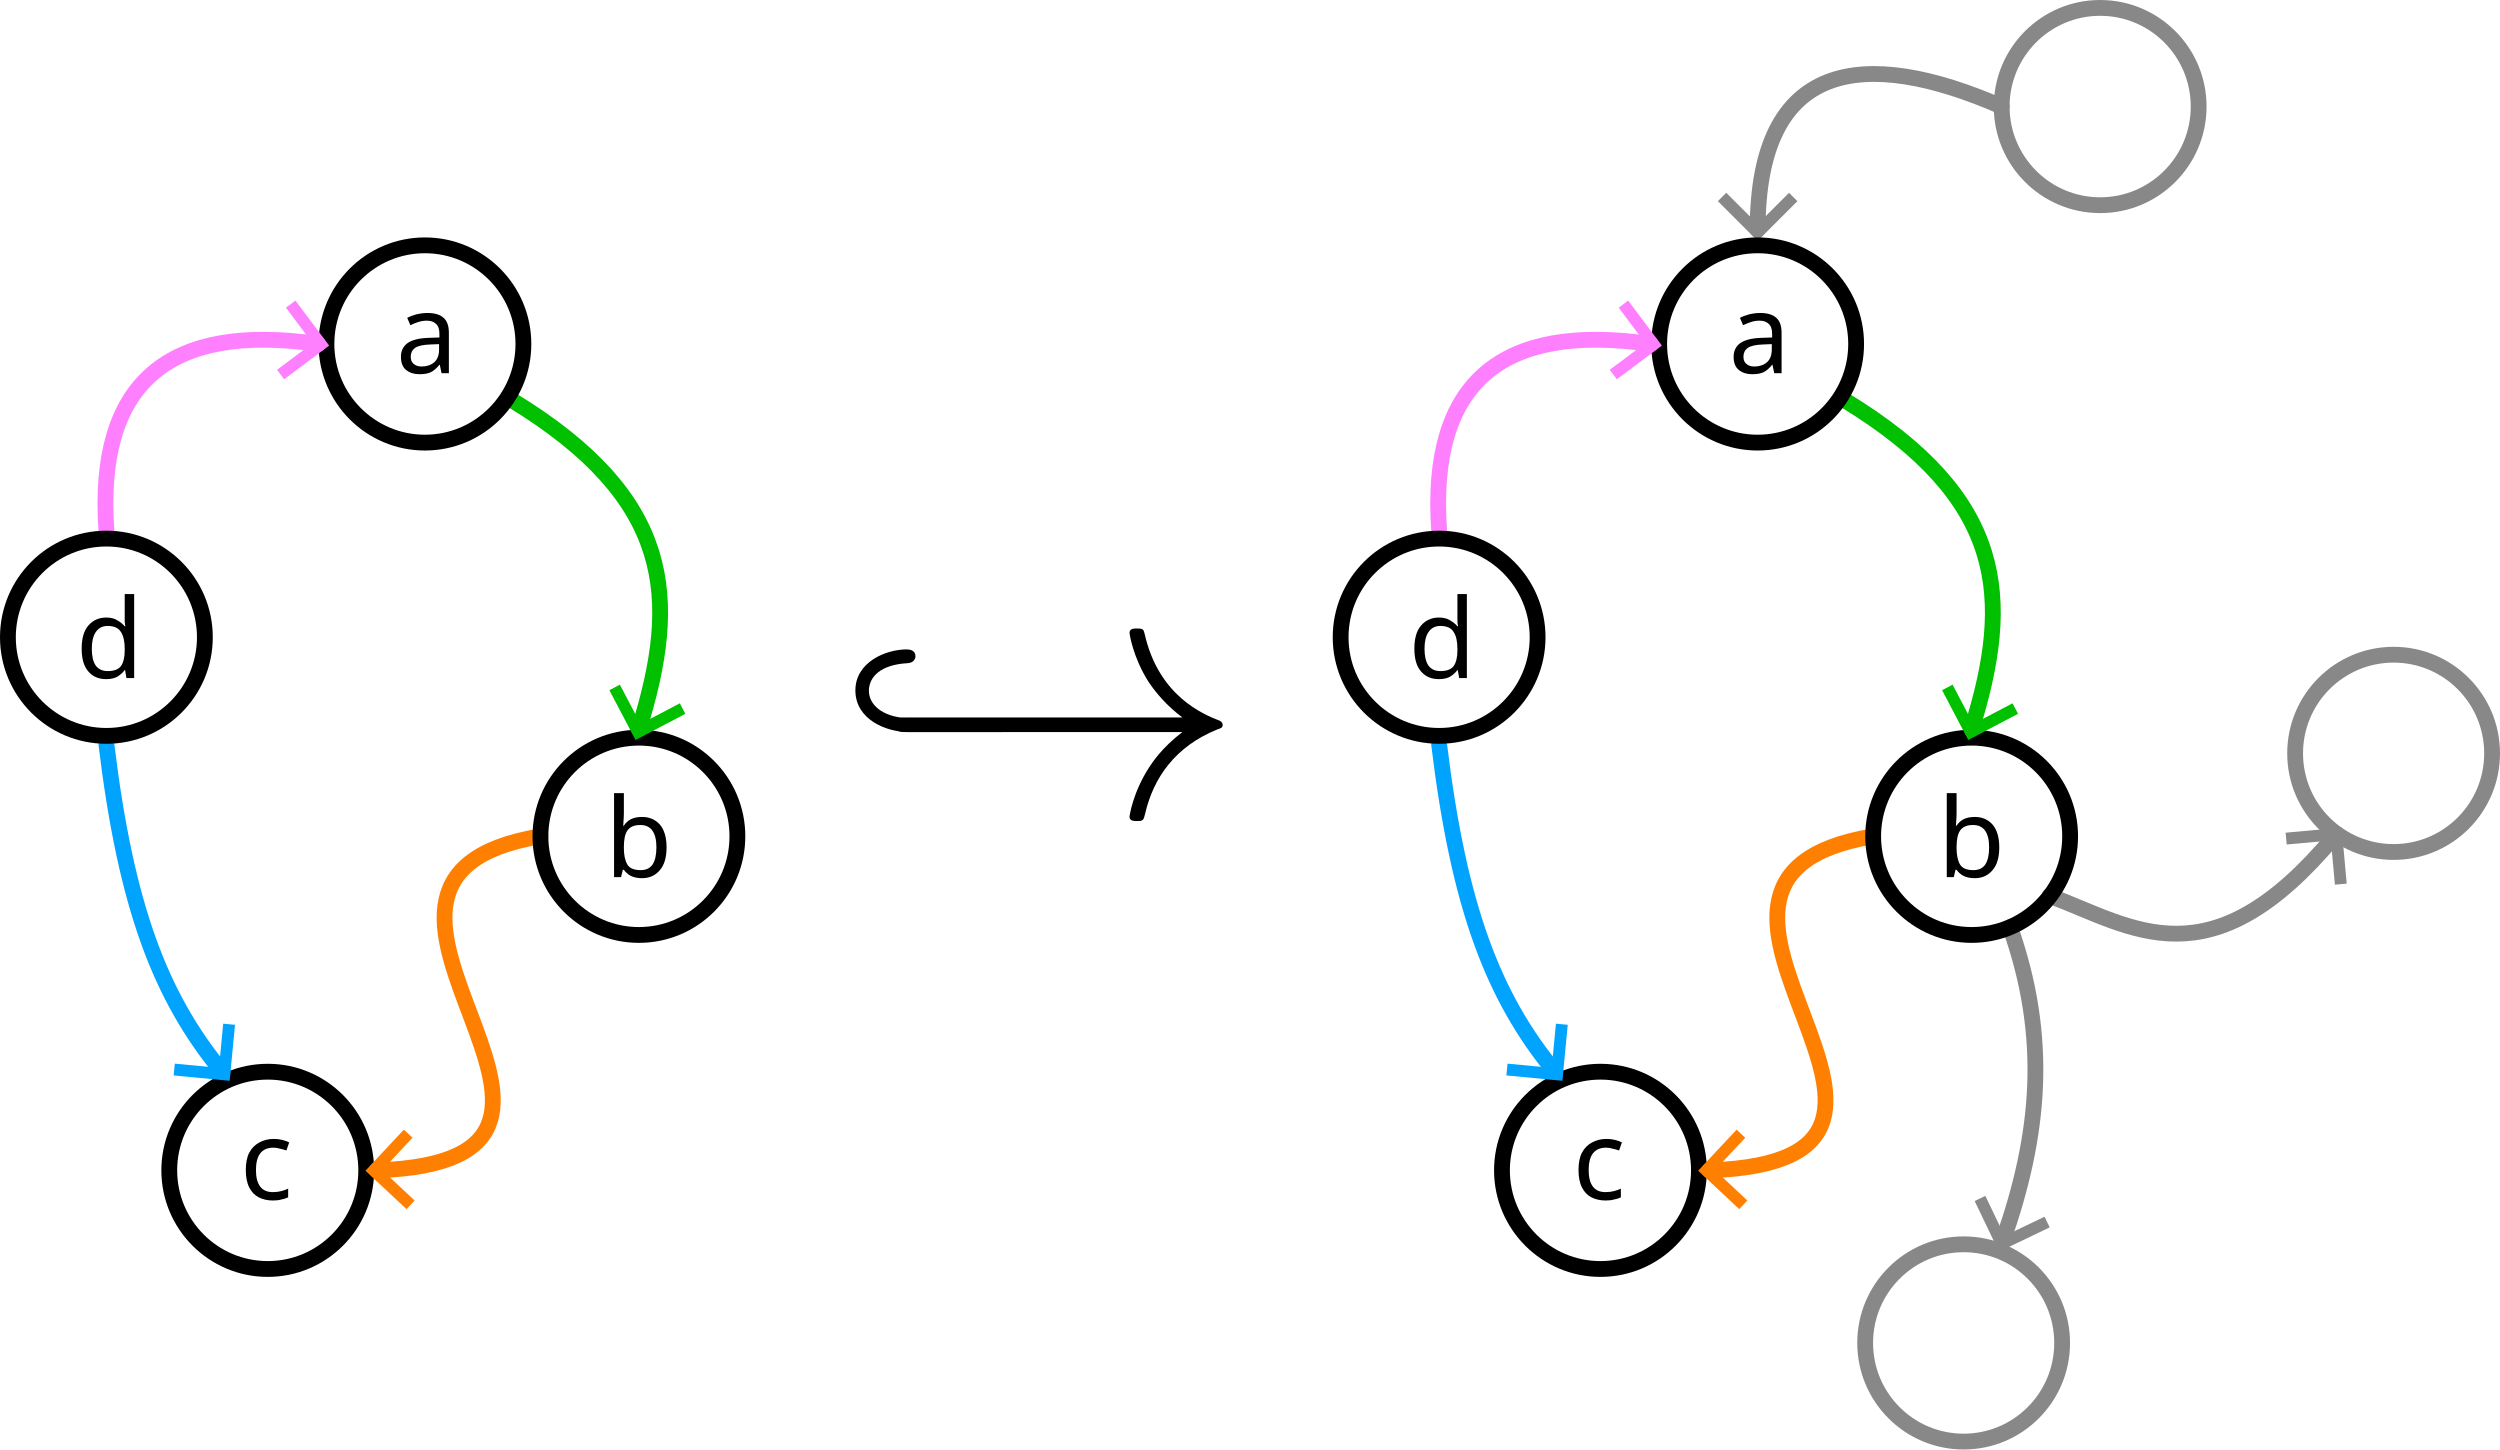
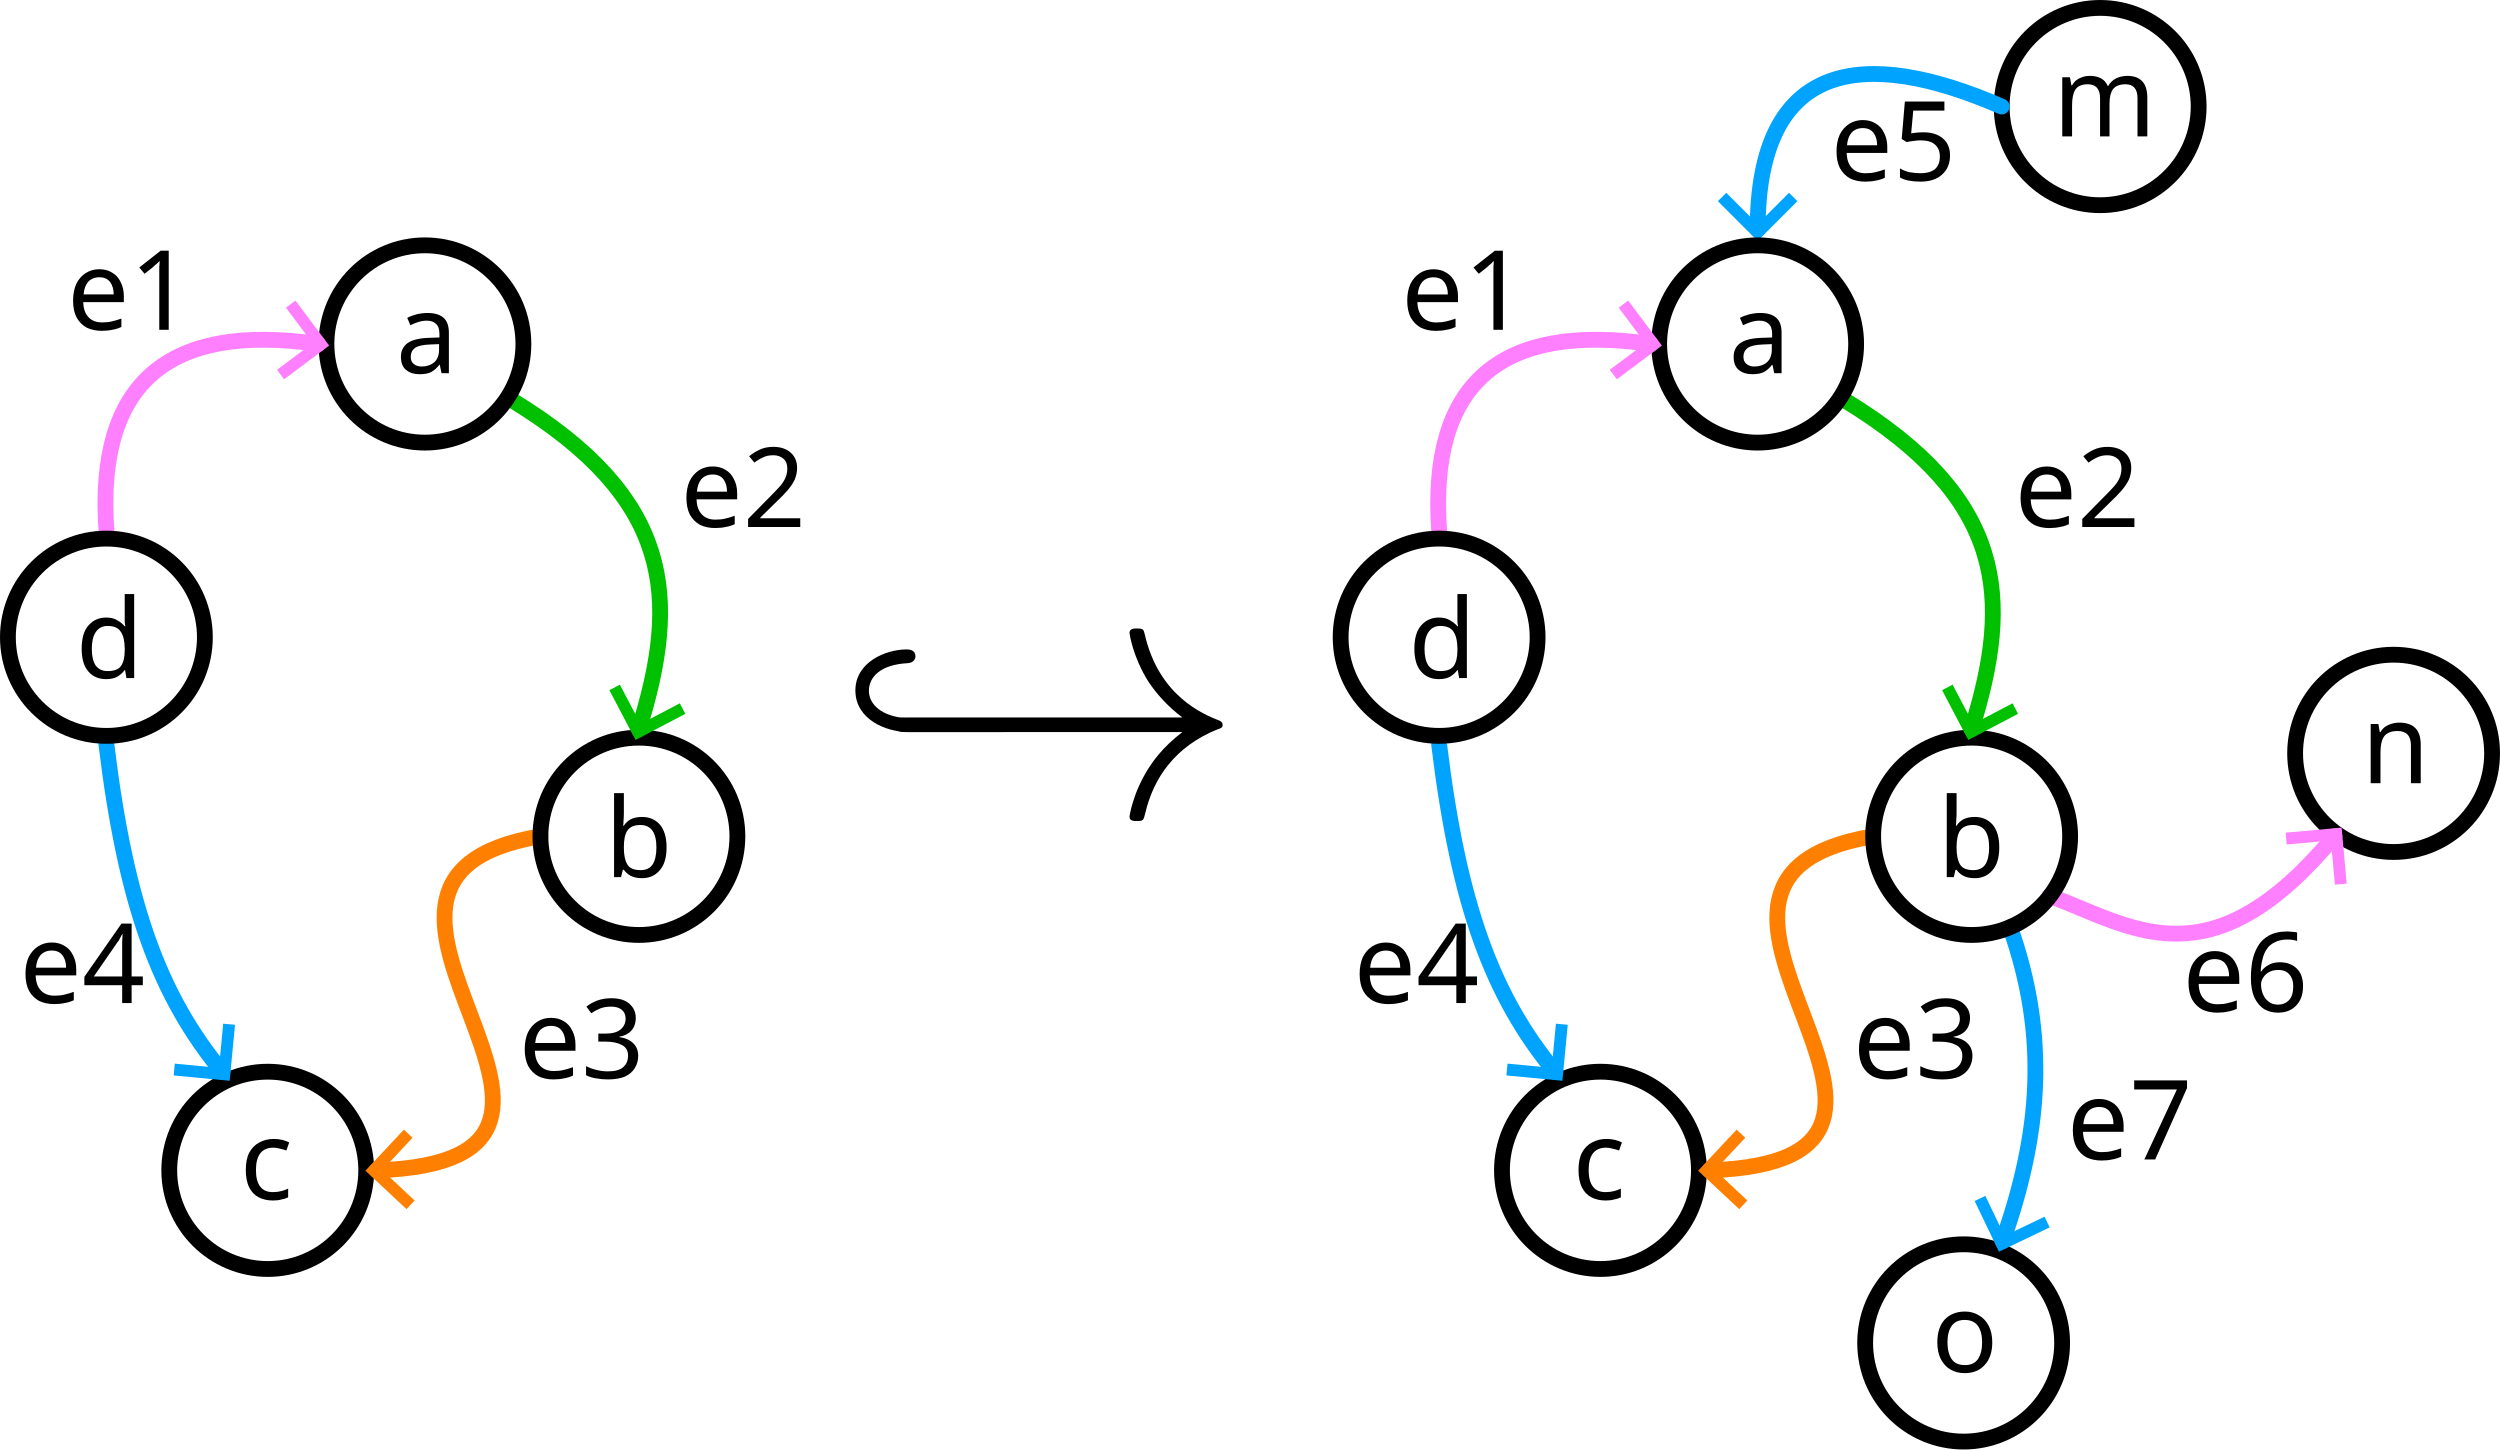
<svg xmlns="http://www.w3.org/2000/svg" width="111.615mm" height="64.714mm" viewBox="0 0 111.615 64.714" version="1.1" id="svg1">
  <defs id="defs1">
    <rect x="435.339" y="97.578" width="152.135" height="87.49" id="rect18" />
    <marker style="overflow:visible" id="marker13" refX="0" refY="0" orient="auto-start-reverse" markerWidth="0.75" markerHeight="1" viewBox="0 0 1 1" preserveAspectRatio="xMidYMid">
      <path style="fill:none;stroke:context-stroke;stroke-width:1;stroke-linecap:butt" d="M 3,-3 0,0 3,3" transform="rotate(180,0.125,0)" id="path13" />
    </marker>
    <marker style="overflow:visible" id="ArrowWide" refX="0" refY="0" orient="auto-start-reverse" markerWidth="0.75" markerHeight="1" viewBox="0 0 1 1" preserveAspectRatio="xMidYMid">
      <path style="fill:none;stroke:context-stroke;stroke-width:1;stroke-linecap:butt" d="M 3,-3 0,0 3,3" transform="rotate(180,0.125,0)" id="path11" />
    </marker>
    <marker style="overflow:visible" id="marker13-2" refX="0" refY="0" orient="auto-start-reverse" markerWidth="0.75" markerHeight="1" viewBox="0 0 1 1" preserveAspectRatio="xMidYMid">
      <path style="fill:none;stroke:context-stroke;stroke-width:1;stroke-linecap:butt" d="M 3,-3 0,0 3,3" transform="rotate(180,0.125,0)" id="path13-0" />
    </marker>
    <marker style="overflow:visible" id="ArrowWide-6" refX="0" refY="0" orient="auto-start-reverse" markerWidth="0.75" markerHeight="1" viewBox="0 0 1 1" preserveAspectRatio="xMidYMid">
      <path style="fill:none;stroke:context-stroke;stroke-width:1;stroke-linecap:butt" d="M 3,-3 0,0 3,3" transform="rotate(180,0.125,0)" id="path11-8" />
    </marker>
  </defs>
  <g id="layer1" transform="translate(16.2359, -46.9449)">
-     <g id="g35">
-       <ellipse style="fill:none;fill-opacity:1;stroke:#888888;stroke-width:0.706;stroke-linecap:round;stroke-linejoin:round;stroke-dasharray:none;stroke-opacity:1" id="path1-5-93" cx="77.528" cy="51.702" rx="4.397" ry="4.404" />
-       <ellipse style="fill:none;fill-opacity:1;stroke:#888888;stroke-width:0.706;stroke-linecap:round;stroke-linejoin:round;stroke-dasharray:none;stroke-opacity:1" id="path1-5-9-0" cx="90.629" cy="80.579" rx="4.397" ry="4.404" />
-       <path style="fill:none;fill-opacity:1;stroke:#888888;stroke-width:0.706;stroke-linecap:round;stroke-linejoin:round;stroke-dasharray:none;stroke-opacity:1;marker-end:url(#ArrowWide)" d="m 73.131,51.702 c -6.145,-2.681 -10.895,-2.091 -10.895,5.493" id="path6" />
-       <ellipse style="fill:none;fill-opacity:1;stroke:#888888;stroke-width:0.706;stroke-linecap:round;stroke-linejoin:round;stroke-dasharray:none;stroke-opacity:1" id="path1-2" cx="71.433" cy="106.902" rx="4.397" ry="4.404" />
-       <path style="fill:none;fill-opacity:1;stroke:#888888;stroke-width:0.706;stroke-linecap:round;stroke-linejoin:round;stroke-dasharray:none;stroke-opacity:1;marker-end:url(#ArrowWide)" d="m 73.504,88.338 c 1.748,4.933 1.344,9.264 -0.326,14.013" id="path5" />
-       <text xml:space="preserve" style="font-style:normal;font-variant:normal;font-weight:normal;font-stretch:normal;font-size:4.939px;font-family:'Fira Sans';-inkscape-font-specification:'Fira Sans, Normal';font-variant-ligatures:normal;font-variant-caps:normal;font-variant-numeric:normal;font-variant-east-asian:normal;fill:#000000;fill-opacity:1;stroke:none;stroke-width:1.161;stroke-linecap:round;stroke-linejoin:round;stroke-opacity:1" x="53.971" y="100.497" id="text15">
-         <tspan id="tspan15" style="font-style:normal;font-variant:normal;font-weight:normal;font-stretch:normal;font-size:4.939px;font-family:'Fira Sans';-inkscape-font-specification:'Fira Sans, Normal';font-variant-ligatures:normal;font-variant-caps:normal;font-variant-numeric:normal;font-variant-east-asian:normal;fill:#000000;fill-opacity:1;stroke:none;stroke-width:1.161" x="53.971" y="100.497">c</tspan>
+     <ellipse style="fill:none;fill-opacity:1;stroke:#000000;stroke-width:0.706;stroke-linecap:round;stroke-linejoin:round;stroke-dasharray:none;stroke-opacity:1" id="path1-5-93" cx="77.528" cy="51.702" rx="4.397" ry="4.404" />
+     <ellipse style="fill:none;fill-opacity:1;stroke:#000000;stroke-width:0.706;stroke-linecap:round;stroke-linejoin:round;stroke-dasharray:none;stroke-opacity:1" id="path1-5-9-0" cx="90.629" cy="80.579" rx="4.397" ry="4.404" />
+     <path style="fill:none;fill-opacity:1;stroke:#00a4ff;stroke-width:0.706;stroke-linecap:round;stroke-linejoin:round;stroke-dasharray:none;stroke-opacity:1;marker-end:url(#ArrowWide)" d="m 73.131,51.702 c -6.145,-2.681 -10.895,-2.091 -10.895,5.493" id="path6" />
+     <ellipse style="fill:none;fill-opacity:1;stroke:#000000;stroke-width:0.706;stroke-linecap:round;stroke-linejoin:round;stroke-dasharray:none;stroke-opacity:1" id="path1-2" cx="71.433" cy="106.902" rx="4.397" ry="4.404" />
+     <path style="fill:none;fill-opacity:1;stroke:#00a4ff;stroke-width:0.706;stroke-linecap:round;stroke-linejoin:round;stroke-dasharray:none;stroke-opacity:1;marker-end:url(#ArrowWide)" d="m 73.504,88.338 c 1.748,4.933 1.344,9.264 -0.326,14.013" id="path5" />
+     <text xml:space="preserve" style="font-style:normal;font-variant:normal;font-weight:normal;font-stretch:normal;font-size:4.939px;font-family:'Fira Sans';-inkscape-font-specification:'Fira Sans, Normal';font-variant-ligatures:normal;font-variant-caps:normal;font-variant-numeric:normal;font-variant-east-asian:normal;fill:#000000;fill-opacity:1;stroke:none;stroke-width:1.161;stroke-linecap:round;stroke-linejoin:round;stroke-opacity:1" x="53.971" y="100.497" id="text15">
+       <tspan id="tspan15" style="font-style:normal;font-variant:normal;font-weight:normal;font-stretch:normal;font-size:4.939px;font-family:'Fira Sans';-inkscape-font-specification:'Fira Sans, Normal';font-variant-ligatures:normal;font-variant-caps:normal;font-variant-numeric:normal;font-variant-east-asian:normal;fill:#000000;fill-opacity:1;stroke:none;stroke-width:1.161" x="53.971" y="100.497">c</tspan>
+     </text>
+     <ellipse style="fill:none;fill-opacity:1;stroke:#000000;stroke-width:0.706;stroke-linecap:round;stroke-linejoin:round;stroke-dasharray:none;stroke-opacity:1" id="path1-5" cx="55.218" cy="99.196" rx="4.397" ry="4.404" />
+     <path style="fill:none;fill-opacity:1;stroke:#ff8000;stroke-width:0.706;stroke-linecap:round;stroke-linejoin:round;stroke-dasharray:none;stroke-opacity:1;marker-start:url(#marker13)" d="m 60.087,99.196 c 13.206,-0.44 -4.451,-12.964 7.305,-14.913" id="path9" />
+     <path style="fill:none;fill-opacity:1;stroke:#00a4ff;stroke-width:0.706;stroke-linecap:round;stroke-linejoin:round;stroke-dasharray:none;stroke-opacity:1;marker-end:url(#ArrowWide)" d="m 48.015,80.179 c 0.878,7.228 2.398,11.258 5.181,14.628" id="path4" />
+     <path style="fill:none;fill-opacity:1;stroke:#ff80ff;stroke-width:0.706;stroke-linecap:round;stroke-linejoin:round;stroke-dasharray:none;stroke-opacity:1;marker-end:url(#marker13)" d="m 75.273,86.937 c 3.718,1.399 7.163,4.003 12.711,-2.654" id="path25" />
+     <ellipse style="fill:none;fill-opacity:1;stroke:#000000;stroke-width:0.706;stroke-linecap:round;stroke-linejoin:round;stroke-dasharray:none;stroke-opacity:1" id="path1-2-6" cx="71.79" cy="84.283" rx="4.397" ry="4.404" />
+     <path style="fill:none;fill-opacity:1;stroke:#00c000;stroke-width:0.706;stroke-linecap:round;stroke-linejoin:round;stroke-dasharray:none;stroke-opacity:1;marker-end:url(#ArrowWide)" d="m 66.127,64.815 c 7.21,4.402 7.487,8.816 5.662,14.683" id="path3" />
+     <ellipse style="fill:none;fill-opacity:1;stroke:#000000;stroke-width:0.706;stroke-linecap:round;stroke-linejoin:round;stroke-dasharray:none;stroke-opacity:1" id="path1" cx="62.236" cy="62.302" rx="4.397" ry="4.404" />
+     <path style="fill:none;fill-opacity:1;stroke:#ff80ff;stroke-width:0.706;stroke-linecap:round;stroke-linejoin:round;stroke-dasharray:none;stroke-opacity:1;marker-start:url(#marker13)" d="m 57.459,62.302 c -6.709,-0.965 -9.9,1.76 -9.444,8.308" id="path2" />
+     <ellipse style="fill:none;fill-opacity:1;stroke:#000000;stroke-width:0.706;stroke-linecap:round;stroke-linejoin:round;stroke-dasharray:none;stroke-opacity:1" id="path1-0" cx="48.015" cy="75.395" rx="4.397" ry="4.404" />
+     <text xml:space="preserve" style="font-style:normal;font-variant:normal;font-weight:normal;font-stretch:normal;font-size:4.939px;font-family:'Fira Sans';-inkscape-font-specification:'Fira Sans, Normal';font-variant-ligatures:normal;font-variant-caps:normal;font-variant-numeric:normal;font-variant-east-asian:normal;fill:#000000;fill-opacity:1;stroke:none;stroke-width:1.161;stroke-linecap:round;stroke-linejoin:round;stroke-opacity:1" x="60.929" y="63.604" id="text13">
+       <tspan id="tspan13" style="font-style:normal;font-variant:normal;font-weight:normal;font-stretch:normal;font-size:4.939px;font-family:'Fira Sans';-inkscape-font-specification:'Fira Sans, Normal';font-variant-ligatures:normal;font-variant-caps:normal;font-variant-numeric:normal;font-variant-east-asian:normal;fill:#000000;fill-opacity:1;stroke:none;stroke-width:1.161" x="60.929" y="63.604">a</tspan>
+     </text>
+     <text xml:space="preserve" style="font-style:normal;font-variant:normal;font-weight:normal;font-stretch:normal;font-size:4.939px;font-family:'Fira Sans';-inkscape-font-specification:'Fira Sans, Normal';font-variant-ligatures:normal;font-variant-caps:normal;font-variant-numeric:normal;font-variant-east-asian:normal;fill:#000000;fill-opacity:1;stroke:none;stroke-width:1.161;stroke-linecap:round;stroke-linejoin:round;stroke-opacity:1" x="70.256" y="86.105" id="text14">
+       <tspan id="tspan14" style="font-style:normal;font-variant:normal;font-weight:normal;font-stretch:normal;font-size:4.939px;font-family:'Fira Sans';-inkscape-font-specification:'Fira Sans, Normal';font-variant-ligatures:normal;font-variant-caps:normal;font-variant-numeric:normal;font-variant-east-asian:normal;fill:#000000;fill-opacity:1;stroke:none;stroke-width:1.161" x="70.256" y="86.105">b</tspan>
+     </text>
+     <text xml:space="preserve" style="font-style:normal;font-variant:normal;font-weight:normal;font-stretch:normal;font-size:4.939px;font-family:'Fira Sans';-inkscape-font-specification:'Fira Sans, Normal';font-variant-ligatures:normal;font-variant-caps:normal;font-variant-numeric:normal;font-variant-east-asian:normal;fill:#000000;fill-opacity:1;stroke:none;stroke-width:1.161;stroke-linecap:round;stroke-linejoin:round;stroke-opacity:1" x="46.644" y="77.217" id="text16">
+       <tspan id="tspan16" style="font-style:normal;font-variant:normal;font-weight:normal;font-stretch:normal;font-size:4.939px;font-family:'Fira Sans';-inkscape-font-specification:'Fira Sans, Normal';font-variant-ligatures:normal;font-variant-caps:normal;font-variant-numeric:normal;font-variant-east-asian:normal;fill:#000000;fill-opacity:1;stroke:none;stroke-width:1.161" x="46.644" y="77.217">d</tspan>
+     </text>
+     <text xml:space="preserve" style="font-style:normal;font-variant:normal;font-weight:normal;font-stretch:normal;font-size:4.939px;font-family:'Fira Sans';-inkscape-font-specification:'Fira Sans, Normal';font-variant-ligatures:normal;font-variant-caps:normal;font-variant-numeric:normal;font-variant-east-asian:normal;fill:#000000;fill-opacity:1;stroke:none;stroke-width:1.161;stroke-linecap:round;stroke-linejoin:round;stroke-opacity:1" x="75.414" y="53.033" id="text13-5">
+       <tspan id="tspan13-3" style="font-style:normal;font-variant:normal;font-weight:normal;font-stretch:normal;font-size:4.939px;font-family:'Fira Sans';-inkscape-font-specification:'Fira Sans, Normal';font-variant-ligatures:normal;font-variant-caps:normal;font-variant-numeric:normal;font-variant-east-asian:normal;fill:#000000;fill-opacity:1;stroke:none;stroke-width:1.161" x="75.414" y="53.033">m</tspan>
+     </text>
+     <text xml:space="preserve" style="font-style:normal;font-variant:normal;font-weight:normal;font-stretch:normal;font-size:4.939px;font-family:'Fira Sans';-inkscape-font-specification:'Fira Sans, Normal';font-variant-ligatures:normal;font-variant-caps:normal;font-variant-numeric:normal;font-variant-east-asian:normal;fill:#000000;fill-opacity:1;stroke:none;stroke-width:1.161;stroke-linecap:round;stroke-linejoin:round;stroke-opacity:1" x="89.184" y="81.91" id="text13-9">
+       <tspan id="tspan13-1" style="font-style:normal;font-variant:normal;font-weight:normal;font-stretch:normal;font-size:4.939px;font-family:'Fira Sans';-inkscape-font-specification:'Fira Sans, Normal';font-variant-ligatures:normal;font-variant-caps:normal;font-variant-numeric:normal;font-variant-east-asian:normal;fill:#000000;fill-opacity:1;stroke:none;stroke-width:1.161" x="89.184" y="81.91">n</tspan>
+     </text>
+     <text xml:space="preserve" style="font-style:normal;font-variant:normal;font-weight:normal;font-stretch:normal;font-size:4.939px;font-family:'Fira Sans';-inkscape-font-specification:'Fira Sans, Normal';font-variant-ligatures:normal;font-variant-caps:normal;font-variant-numeric:normal;font-variant-east-asian:normal;fill:#000000;fill-opacity:1;stroke:none;stroke-width:1.161;stroke-linecap:round;stroke-linejoin:round;stroke-opacity:1" x="69.991" y="108.203" id="text13-93">
+       <tspan id="tspan13-6" style="font-style:normal;font-variant:normal;font-weight:normal;font-stretch:normal;font-size:4.939px;font-family:'Fira Sans';-inkscape-font-specification:'Fira Sans, Normal';font-variant-ligatures:normal;font-variant-caps:normal;font-variant-numeric:normal;font-variant-east-asian:normal;fill:#000000;fill-opacity:1;stroke:none;stroke-width:1.161" x="69.991" y="108.203">o</tspan>
+     </text>
+     <g id="g1">
+       <text xml:space="preserve" style="font-size:4.939px;font-family:'Fira Sans';-inkscape-font-specification:'Fira Sans, Normal';fill:#000000;fill-opacity:1;stroke:none;stroke-width:3.528;stroke-linecap:round;stroke-linejoin:round;stroke-opacity:1" x="-13.239" y="61.667" id="text1">
+         <tspan id="tspan1" style="fill:#000000;fill-opacity:1;stroke:none;stroke-width:3.528" x="-13.239" y="61.667">e1</tspan>
      </text>
-       <ellipse style="fill:none;fill-opacity:1;stroke:#000000;stroke-width:0.706;stroke-linecap:round;stroke-linejoin:round;stroke-dasharray:none;stroke-opacity:1" id="path1-5" cx="55.218" cy="99.196" rx="4.397" ry="4.404" />
-       <path style="fill:none;fill-opacity:1;stroke:#ff8000;stroke-width:0.706;stroke-linecap:round;stroke-linejoin:round;stroke-dasharray:none;stroke-opacity:1;marker-start:url(#marker13)" d="m 60.087,99.196 c 13.206,-0.44 -4.451,-12.964 7.305,-14.913" id="path9" />
-       <path style="fill:none;fill-opacity:1;stroke:#00a4ff;stroke-width:0.706;stroke-linecap:round;stroke-linejoin:round;stroke-dasharray:none;stroke-opacity:1;marker-end:url(#ArrowWide)" d="m 48.015,80.179 c 0.878,7.228 2.398,11.258 5.181,14.628" id="path4" />
-       <path style="fill:none;fill-opacity:1;stroke:#888888;stroke-width:0.706;stroke-linecap:round;stroke-linejoin:round;stroke-dasharray:none;stroke-opacity:1;marker-end:url(#marker13)" d="m 75.273,86.937 c 3.718,1.399 7.163,4.003 12.711,-2.654" id="path25" />
-       <ellipse style="fill:none;fill-opacity:1;stroke:#000000;stroke-width:0.706;stroke-linecap:round;stroke-linejoin:round;stroke-dasharray:none;stroke-opacity:1" id="path1-2-6" cx="71.79" cy="84.283" rx="4.397" ry="4.404" />
-       <path style="fill:none;fill-opacity:1;stroke:#00c000;stroke-width:0.706;stroke-linecap:round;stroke-linejoin:round;stroke-dasharray:none;stroke-opacity:1;marker-end:url(#ArrowWide)" d="m 66.127,64.815 c 7.21,4.402 7.487,8.816 5.662,14.683" id="path3" />
-       <ellipse style="fill:none;fill-opacity:1;stroke:#000000;stroke-width:0.706;stroke-linecap:round;stroke-linejoin:round;stroke-dasharray:none;stroke-opacity:1" id="path1" cx="62.236" cy="62.302" rx="4.397" ry="4.404" />
-       <path style="fill:none;fill-opacity:1;stroke:#ff80ff;stroke-width:0.706;stroke-linecap:round;stroke-linejoin:round;stroke-dasharray:none;stroke-opacity:1;marker-start:url(#marker13)" d="m 57.459,62.302 c -6.709,-0.965 -9.9,1.76 -9.444,8.308" id="path2" />
-       <ellipse style="fill:none;fill-opacity:1;stroke:#000000;stroke-width:0.706;stroke-linecap:round;stroke-linejoin:round;stroke-dasharray:none;stroke-opacity:1" id="path1-0" cx="48.015" cy="75.395" rx="4.397" ry="4.404" />
-       <text xml:space="preserve" style="font-style:normal;font-variant:normal;font-weight:normal;font-stretch:normal;font-size:4.939px;font-family:'Fira Sans';-inkscape-font-specification:'Fira Sans, Normal';font-variant-ligatures:normal;font-variant-caps:normal;font-variant-numeric:normal;font-variant-east-asian:normal;fill:#000000;fill-opacity:1;stroke:none;stroke-width:1.161;stroke-linecap:round;stroke-linejoin:round;stroke-opacity:1" x="60.929" y="63.604" id="text13">
-         <tspan id="tspan13" style="font-style:normal;font-variant:normal;font-weight:normal;font-stretch:normal;font-size:4.939px;font-family:'Fira Sans';-inkscape-font-specification:'Fira Sans, Normal';font-variant-ligatures:normal;font-variant-caps:normal;font-variant-numeric:normal;font-variant-east-asian:normal;fill:#000000;fill-opacity:1;stroke:none;stroke-width:1.161" x="60.929" y="63.604">a</tspan>
+       <text xml:space="preserve" style="font-size:4.939px;font-family:'Fira Sans';-inkscape-font-specification:'Fira Sans, Normal';fill:#000000;fill-opacity:1;stroke:none;stroke-width:3.528;stroke-linecap:round;stroke-linejoin:round;stroke-opacity:1" x="14.144" y="70.471" id="text1-6">
+         <tspan id="tspan1-8" style="fill:#000000;fill-opacity:1;stroke:none;stroke-width:3.528" x="14.144" y="70.471">e2</tspan>
      </text>
-       <text xml:space="preserve" style="font-style:normal;font-variant:normal;font-weight:normal;font-stretch:normal;font-size:4.939px;font-family:'Fira Sans';-inkscape-font-specification:'Fira Sans, Normal';font-variant-ligatures:normal;font-variant-caps:normal;font-variant-numeric:normal;font-variant-east-asian:normal;fill:#000000;fill-opacity:1;stroke:none;stroke-width:1.161;stroke-linecap:round;stroke-linejoin:round;stroke-opacity:1" x="70.256" y="86.105" id="text14">
-         <tspan id="tspan14" style="font-style:normal;font-variant:normal;font-weight:normal;font-stretch:normal;font-size:4.939px;font-family:'Fira Sans';-inkscape-font-specification:'Fira Sans, Normal';font-variant-ligatures:normal;font-variant-caps:normal;font-variant-numeric:normal;font-variant-east-asian:normal;fill:#000000;fill-opacity:1;stroke:none;stroke-width:1.161" x="70.256" y="86.105">b</tspan>
+       <text xml:space="preserve" style="font-size:4.939px;font-family:'Fira Sans';-inkscape-font-specification:'Fira Sans, Normal';fill:#000000;fill-opacity:1;stroke:none;stroke-width:3.528;stroke-linecap:round;stroke-linejoin:round;stroke-opacity:1" x="6.927" y="95.09" id="text1-1">
+         <tspan id="tspan1-4" style="fill:#000000;fill-opacity:1;stroke:none;stroke-width:3.528" x="6.927" y="95.09">e3</tspan>
      </text>
-       <text xml:space="preserve" style="font-style:normal;font-variant:normal;font-weight:normal;font-stretch:normal;font-size:4.939px;font-family:'Fira Sans';-inkscape-font-specification:'Fira Sans, Normal';font-variant-ligatures:normal;font-variant-caps:normal;font-variant-numeric:normal;font-variant-east-asian:normal;fill:#000000;fill-opacity:1;stroke:none;stroke-width:1.161;stroke-linecap:round;stroke-linejoin:round;stroke-opacity:1" x="46.644" y="77.217" id="text16">
-         <tspan id="tspan16" style="font-style:normal;font-variant:normal;font-weight:normal;font-stretch:normal;font-size:4.939px;font-family:'Fira Sans';-inkscape-font-specification:'Fira Sans, Normal';font-variant-ligatures:normal;font-variant-caps:normal;font-variant-numeric:normal;font-variant-east-asian:normal;fill:#000000;fill-opacity:1;stroke:none;stroke-width:1.161" x="46.644" y="77.217">d</tspan>
+       <text xml:space="preserve" style="font-size:4.939px;font-family:'Fira Sans';-inkscape-font-specification:'Fira Sans, Normal';fill:#000000;fill-opacity:1;stroke:none;stroke-width:3.528;stroke-linecap:round;stroke-linejoin:round;stroke-opacity:1" x="-15.365" y="91.725" id="text1-68">
+         <tspan id="tspan1-9" style="fill:#000000;fill-opacity:1;stroke:none;stroke-width:3.528" x="-15.365" y="91.725">e4</tspan>
      </text>
    </g>
-     <g id="g34">
+     <g id="g5" transform="translate(-0.5291667,-0.3812866)">
+       <text xml:space="preserve" style="font-size:4.939px;font-family:'Fira Sans';-inkscape-font-specification:'Fira Sans, Normal';fill:#000000;fill-opacity:1;stroke:none;stroke-width:3.528;stroke-linecap:round;stroke-linejoin:round;stroke-opacity:1" x="46.856" y="62.048" id="text1-9">
+         <tspan id="tspan1-48" style="fill:#000000;fill-opacity:1;stroke:none;stroke-width:3.528" x="46.856" y="62.048">e1</tspan>
+       </text>
+       <text xml:space="preserve" style="font-size:4.939px;font-family:'Fira Sans';-inkscape-font-specification:'Fira Sans, Normal';fill:#000000;fill-opacity:1;stroke:none;stroke-width:3.528;stroke-linecap:round;stroke-linejoin:round;stroke-opacity:1" x="74.239" y="70.853" id="text1-6-1">
+         <tspan id="tspan1-8-2" style="fill:#000000;fill-opacity:1;stroke:none;stroke-width:3.528" x="74.239" y="70.853">e2</tspan>
+       </text>
+       <text xml:space="preserve" style="font-size:4.939px;font-family:'Fira Sans';-inkscape-font-specification:'Fira Sans, Normal';fill:#000000;fill-opacity:1;stroke:none;stroke-width:3.528;stroke-linecap:round;stroke-linejoin:round;stroke-opacity:1" x="67.022" y="95.472" id="text1-1-9">
+         <tspan id="tspan1-4-3" style="fill:#000000;fill-opacity:1;stroke:none;stroke-width:3.528" x="67.022" y="95.472">e3</tspan>
+       </text>
+       <text xml:space="preserve" style="font-size:4.939px;font-family:'Fira Sans';-inkscape-font-specification:'Fira Sans, Normal';fill:#000000;fill-opacity:1;stroke:none;stroke-width:3.528;stroke-linecap:round;stroke-linejoin:round;stroke-opacity:1" x="44.73" y="92.107" id="text1-68-9">
+         <tspan id="tspan1-9-0" style="fill:#000000;fill-opacity:1;stroke:none;stroke-width:3.528" x="44.73" y="92.107">e4</tspan>
+       </text>
+     </g>
+     <text xml:space="preserve" style="font-size:4.939px;font-family:'Fira Sans';-inkscape-font-specification:'Fira Sans, Normal';fill:#000000;fill-opacity:1;stroke:none;stroke-width:3.528;stroke-linecap:round;stroke-linejoin:round;stroke-opacity:1" x="65.493" y="55.006" id="text1-0">
+       <tspan id="tspan1-91" style="fill:#000000;fill-opacity:1;stroke:none;stroke-width:3.528" x="65.493" y="55.006">e5</tspan>
+     </text>
+     <text xml:space="preserve" style="font-size:4.939px;font-family:'Fira Sans';-inkscape-font-specification:'Fira Sans, Normal';fill:#000000;fill-opacity:1;stroke:none;stroke-width:3.528;stroke-linecap:round;stroke-linejoin:round;stroke-opacity:1" x="81.206" y="92.107" id="text1-15">
+       <tspan id="tspan1-97" style="fill:#000000;fill-opacity:1;stroke:none;stroke-width:3.528" x="81.206" y="92.107">e6</tspan>
+     </text>
+     <text xml:space="preserve" style="font-size:4.939px;font-family:'Fira Sans';-inkscape-font-specification:'Fira Sans, Normal';fill:#000000;fill-opacity:1;stroke:none;stroke-width:3.528;stroke-linecap:round;stroke-linejoin:round;stroke-opacity:1" x="76.044" y="98.711" id="text1-3">
+       <tspan id="tspan1-6" style="fill:#000000;fill-opacity:1;stroke:none;stroke-width:3.528" x="76.044" y="98.711">e7</tspan>
+     </text>
+     <g id="g2">
      <text xml:space="preserve" style="font-style:normal;font-variant:normal;font-weight:normal;font-stretch:normal;font-size:4.939px;font-family:'Fira Sans';-inkscape-font-specification:'Fira Sans, Normal';font-variant-ligatures:normal;font-variant-caps:normal;font-variant-numeric:normal;font-variant-east-asian:normal;fill:#000000;fill-opacity:1;stroke:none;stroke-width:1.161;stroke-linecap:round;stroke-linejoin:round;stroke-opacity:1" x="-5.529" y="100.497" id="text15-9">
        <tspan id="tspan15-1" style="font-style:normal;font-variant:normal;font-weight:normal;font-stretch:normal;font-size:4.939px;font-family:'Fira Sans';-inkscape-font-specification:'Fira Sans, Normal';font-variant-ligatures:normal;font-variant-caps:normal;font-variant-numeric:normal;font-variant-east-asian:normal;fill:#000000;fill-opacity:1;stroke:none;stroke-width:1.161" x="-5.529" y="100.497">c</tspan>
      </text>
      <ellipse style="fill:none;fill-opacity:1;stroke:#000000;stroke-width:0.706;stroke-linecap:round;stroke-linejoin:round;stroke-dasharray:none;stroke-opacity:1" id="path1-5-4" cx="-4.282" cy="99.196" rx="4.397" ry="4.404" />
      <path style="fill:none;fill-opacity:1;stroke:#00a4ff;stroke-width:0.706;stroke-linecap:round;stroke-linejoin:round;stroke-dasharray:none;stroke-opacity:1;marker-end:url(#ArrowWide-6)" d="m -11.486,80.179 c 0.878,7.228 2.398,11.258 5.181,14.628" id="path6-8" />
      <path style="fill:none;fill-opacity:1;stroke:#ff8000;stroke-width:0.706;stroke-linecap:round;stroke-linejoin:round;stroke-dasharray:none;stroke-opacity:1;marker-start:url(#marker13-2)" d="M 0.586,99.196 C 13.793,98.756 -3.865,86.231 7.892,84.283" id="path9-7" />
      <ellipse style="fill:none;fill-opacity:1;stroke:#000000;stroke-width:0.706;stroke-linecap:round;stroke-linejoin:round;stroke-dasharray:none;stroke-opacity:1" id="path1-2-6-5" cx="12.289" cy="84.283" rx="4.397" ry="4.404" />
      <path style="fill:none;fill-opacity:1;stroke:#00c000;stroke-width:0.706;stroke-linecap:round;stroke-linejoin:round;stroke-dasharray:none;stroke-opacity:1;marker-end:url(#ArrowWide-6)" d="m 6.627,64.815 c 7.21,4.402 7.487,8.816 5.662,14.683" id="path5-4" />
      <ellipse style="fill:none;fill-opacity:1;stroke:#000000;stroke-width:0.706;stroke-linecap:round;stroke-linejoin:round;stroke-dasharray:none;stroke-opacity:1" id="ellipse3" cx="2.735" cy="62.302" rx="4.397" ry="4.404" />
      <path style="fill:none;fill-opacity:1;stroke:#ff80ff;stroke-width:0.706;stroke-linecap:round;stroke-linejoin:round;stroke-dasharray:none;stroke-opacity:1;marker-start:url(#marker13-2)" d="m -2.042,62.302 c -6.709,-0.965 -9.9,1.76 -9.444,8.308" id="path4-0" />
      <ellipse style="fill:none;fill-opacity:1;stroke:#000000;stroke-width:0.706;stroke-linecap:round;stroke-linejoin:round;stroke-dasharray:none;stroke-opacity:1" id="path1-0-9" cx="-11.486" cy="75.395" rx="4.397" ry="4.404" />
      <text xml:space="preserve" style="font-style:normal;font-variant:normal;font-weight:normal;font-stretch:normal;font-size:4.939px;font-family:'Fira Sans';-inkscape-font-specification:'Fira Sans, Normal';font-variant-ligatures:normal;font-variant-caps:normal;font-variant-numeric:normal;font-variant-east-asian:normal;fill:#000000;fill-opacity:1;stroke:none;stroke-width:1.161;stroke-linecap:round;stroke-linejoin:round;stroke-opacity:1" x="1.429" y="63.604" id="text13-2">
        <tspan id="tspan13-7" style="font-style:normal;font-variant:normal;font-weight:normal;font-stretch:normal;font-size:4.939px;font-family:'Fira Sans';-inkscape-font-specification:'Fira Sans, Normal';font-variant-ligatures:normal;font-variant-caps:normal;font-variant-numeric:normal;font-variant-east-asian:normal;fill:#000000;fill-opacity:1;stroke:none;stroke-width:1.161" x="1.429" y="63.604">a</tspan>
      </text>
      <text xml:space="preserve" style="font-style:normal;font-variant:normal;font-weight:normal;font-stretch:normal;font-size:4.939px;font-family:'Fira Sans';-inkscape-font-specification:'Fira Sans, Normal';font-variant-ligatures:normal;font-variant-caps:normal;font-variant-numeric:normal;font-variant-east-asian:normal;fill:#000000;fill-opacity:1;stroke:none;stroke-width:1.161;stroke-linecap:round;stroke-linejoin:round;stroke-opacity:1" x="10.756" y="86.105" id="text14-2">
        <tspan id="tspan14-2" style="font-style:normal;font-variant:normal;font-weight:normal;font-stretch:normal;font-size:4.939px;font-family:'Fira Sans';-inkscape-font-specification:'Fira Sans, Normal';font-variant-ligatures:normal;font-variant-caps:normal;font-variant-numeric:normal;font-variant-east-asian:normal;fill:#000000;fill-opacity:1;stroke:none;stroke-width:1.161" x="10.756" y="86.105">b</tspan>
      </text>
      <text xml:space="preserve" style="font-style:normal;font-variant:normal;font-weight:normal;font-stretch:normal;font-size:4.939px;font-family:'Fira Sans';-inkscape-font-specification:'Fira Sans, Normal';font-variant-ligatures:normal;font-variant-caps:normal;font-variant-numeric:normal;font-variant-east-asian:normal;fill:#000000;fill-opacity:1;stroke:none;stroke-width:1.161;stroke-linecap:round;stroke-linejoin:round;stroke-opacity:1" x="-12.856" y="77.217" id="text16-0">
        <tspan id="tspan16-6" style="font-style:normal;font-variant:normal;font-weight:normal;font-stretch:normal;font-size:4.939px;font-family:'Fira Sans';-inkscape-font-specification:'Fira Sans, Normal';font-variant-ligatures:normal;font-variant-caps:normal;font-variant-numeric:normal;font-variant-east-asian:normal;fill:#000000;fill-opacity:1;stroke:none;stroke-width:1.161" x="-12.856" y="77.217">d</tspan>
      </text>
    </g>
    <text xml:space="preserve" transform="scale(0.2645833)" id="text18" style="font-style:normal;font-variant:normal;font-weight:normal;font-stretch:normal;font-size:18.667px;font-family:'Fira Sans';-inkscape-font-specification:'Fira Sans, Normal';font-variant-ligatures:normal;font-variant-caps:normal;font-variant-numeric:normal;font-variant-east-asian:normal;white-space:pre;shape-inside:url(#rect18);display:inline;fill:#000000;fill-opacity:1;stroke:none;stroke-width:2.667;stroke-linecap:round;stroke-linejoin:round;stroke-dasharray:none;stroke-opacity:1" />
-     <g transform="matrix(1.886113,0,0,1.886113,21.95405,75.00285)" id="g33" style="stroke-width:0.53">
-       <g fill="#000000" fill-opacity="1" id="g3" transform="matrix(0.352778,0,0,0.352778,-1.17713,-0.203112)" style="stroke-width:0.53">
-         <g id="use2" transform="translate(1.993,13.232)" style="stroke-width:0.53">
-           <path d="M 5.375,-6.188 C 5.375,-6.594 4.984,-6.641 4.766,-6.641 3.125,-6.734 2.25,-7.562 2.25,-8.469 c 0,-0.922 0.766,-1.766 2.625,-1.859 0.406,-0.031 0.5,-0.328 0.5,-0.453 0,-0.422 -0.391,-0.469 -0.594,-0.469 -1.406,0 -3.438,0.859 -3.438,2.75 0,1.984 2.125,2.781 3.438,2.781 0.203,0 0.594,-0.031 0.594,-0.469 z m 0,0" id="path32" style="stroke-width:0.53" />
-         </g>
+     <g fill="#000000" fill-opacity="1" id="g3" transform="matrix(0.665379,0,0,0.665379,19.73385,74.61976)" style="stroke-width:0.53">
+       <g id="use2" transform="translate(1.993,13.232)" style="stroke-width:0.53">
+         <path d="M 5.375,-6.188 C 5.375,-6.594 4.984,-6.641 4.766,-6.641 3.125,-6.734 2.25,-7.562 2.25,-8.469 c 0,-0.922 0.766,-1.766 2.625,-1.859 0.406,-0.031 0.5,-0.328 0.5,-0.453 0,-0.422 -0.391,-0.469 -0.594,-0.469 -1.406,0 -3.438,0.859 -3.438,2.75 0,1.984 2.125,2.781 3.438,2.781 0.203,0 0.594,-0.031 0.594,-0.469 z m 0,0" id="path32" style="stroke-width:0.53" />
      </g>
-       <g fill="#000000" fill-opacity="1" id="g4" transform="matrix(0.352778,0,0,0.352778,-1.17713,-0.203112)" style="stroke-width:0.53">
-         <g id="use3" transform="translate(4.603,13.232)" style="stroke-width:0.53">
-           <path d="m 20.672,-5.703 c -1.375,1.047 -2.031,2.062 -2.234,2.375 -1.109,1.719 -1.312,3.281 -1.312,3.297 0,0.297 0.297,0.297 0.5,0.297 0.422,0 0.438,-0.047 0.547,-0.484 0.562,-2.438 2.031,-4.516 4.828,-5.656 0.297,-0.094 0.375,-0.141 0.375,-0.312 0,-0.188 -0.156,-0.25 -0.203,-0.281 -1.094,-0.422 -4.094,-1.656 -5.031,-5.828 -0.078,-0.297 -0.094,-0.359 -0.516,-0.359 -0.203,0 -0.5,0 -0.5,0.297 0,0.047 0.219,1.609 1.266,3.266 0.5,0.75 1.219,1.609 2.281,2.406 H 2.25 c -0.438,0 -0.891,0 -0.891,0.5 0,0.484 0.453,0.484 0.891,0.484 z m 0,0" id="path33" style="stroke-width:0.53" />
-         </g>
+     </g>
+     <g fill="#000000" fill-opacity="1" id="g4" transform="matrix(0.665379,0,0,0.665379,19.73385,74.61976)" style="stroke-width:0.53">
+       <g id="use3" transform="translate(4.603,13.232)" style="stroke-width:0.53">
+         <path d="m 20.672,-5.703 c -1.375,1.047 -2.031,2.062 -2.234,2.375 -1.109,1.719 -1.312,3.281 -1.312,3.297 0,0.297 0.297,0.297 0.5,0.297 0.422,0 0.438,-0.047 0.547,-0.484 0.562,-2.438 2.031,-4.516 4.828,-5.656 0.297,-0.094 0.375,-0.141 0.375,-0.312 0,-0.188 -0.156,-0.25 -0.203,-0.281 -1.094,-0.422 -4.094,-1.656 -5.031,-5.828 -0.078,-0.297 -0.094,-0.359 -0.516,-0.359 -0.203,0 -0.5,0 -0.5,0.297 0,0.047 0.219,1.609 1.266,3.266 0.5,0.75 1.219,1.609 2.281,2.406 H 2.25 c -0.438,0 -0.891,0 -0.891,0.5 0,0.484 0.453,0.484 0.891,0.484 z m 0,0" id="path33" style="stroke-width:0.53" />
      </g>
    </g>
  </g>
</svg>
